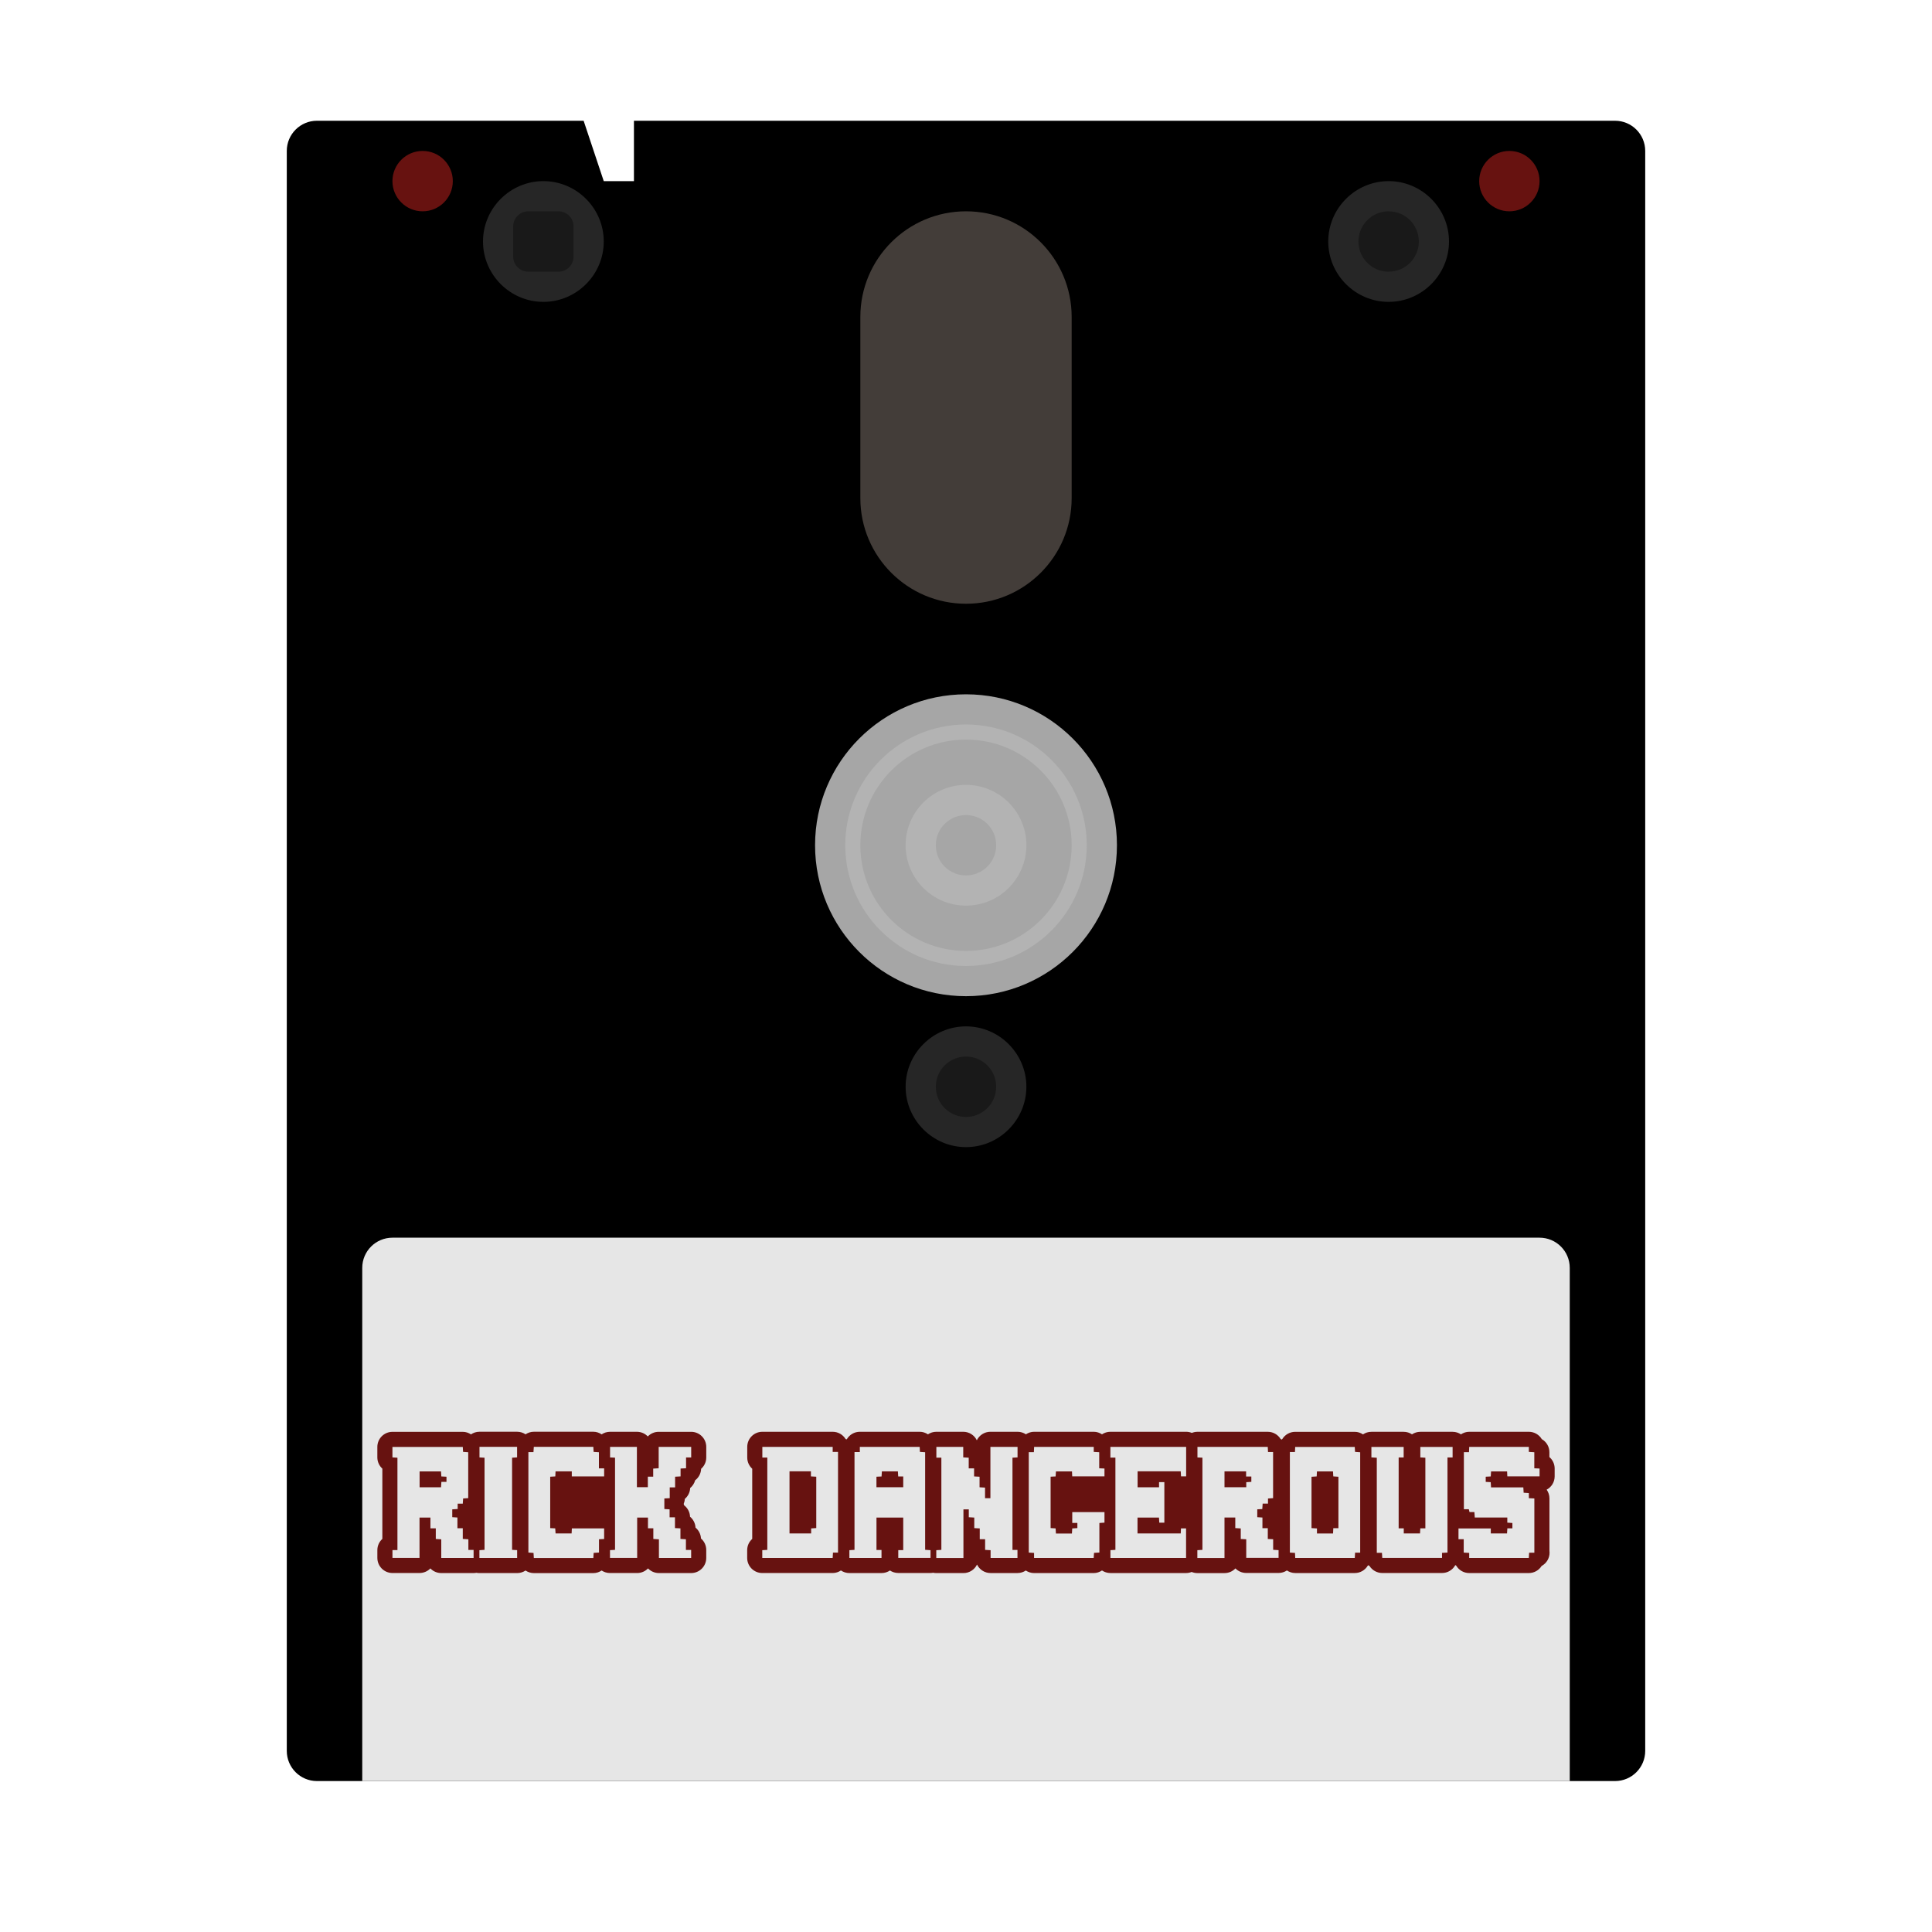
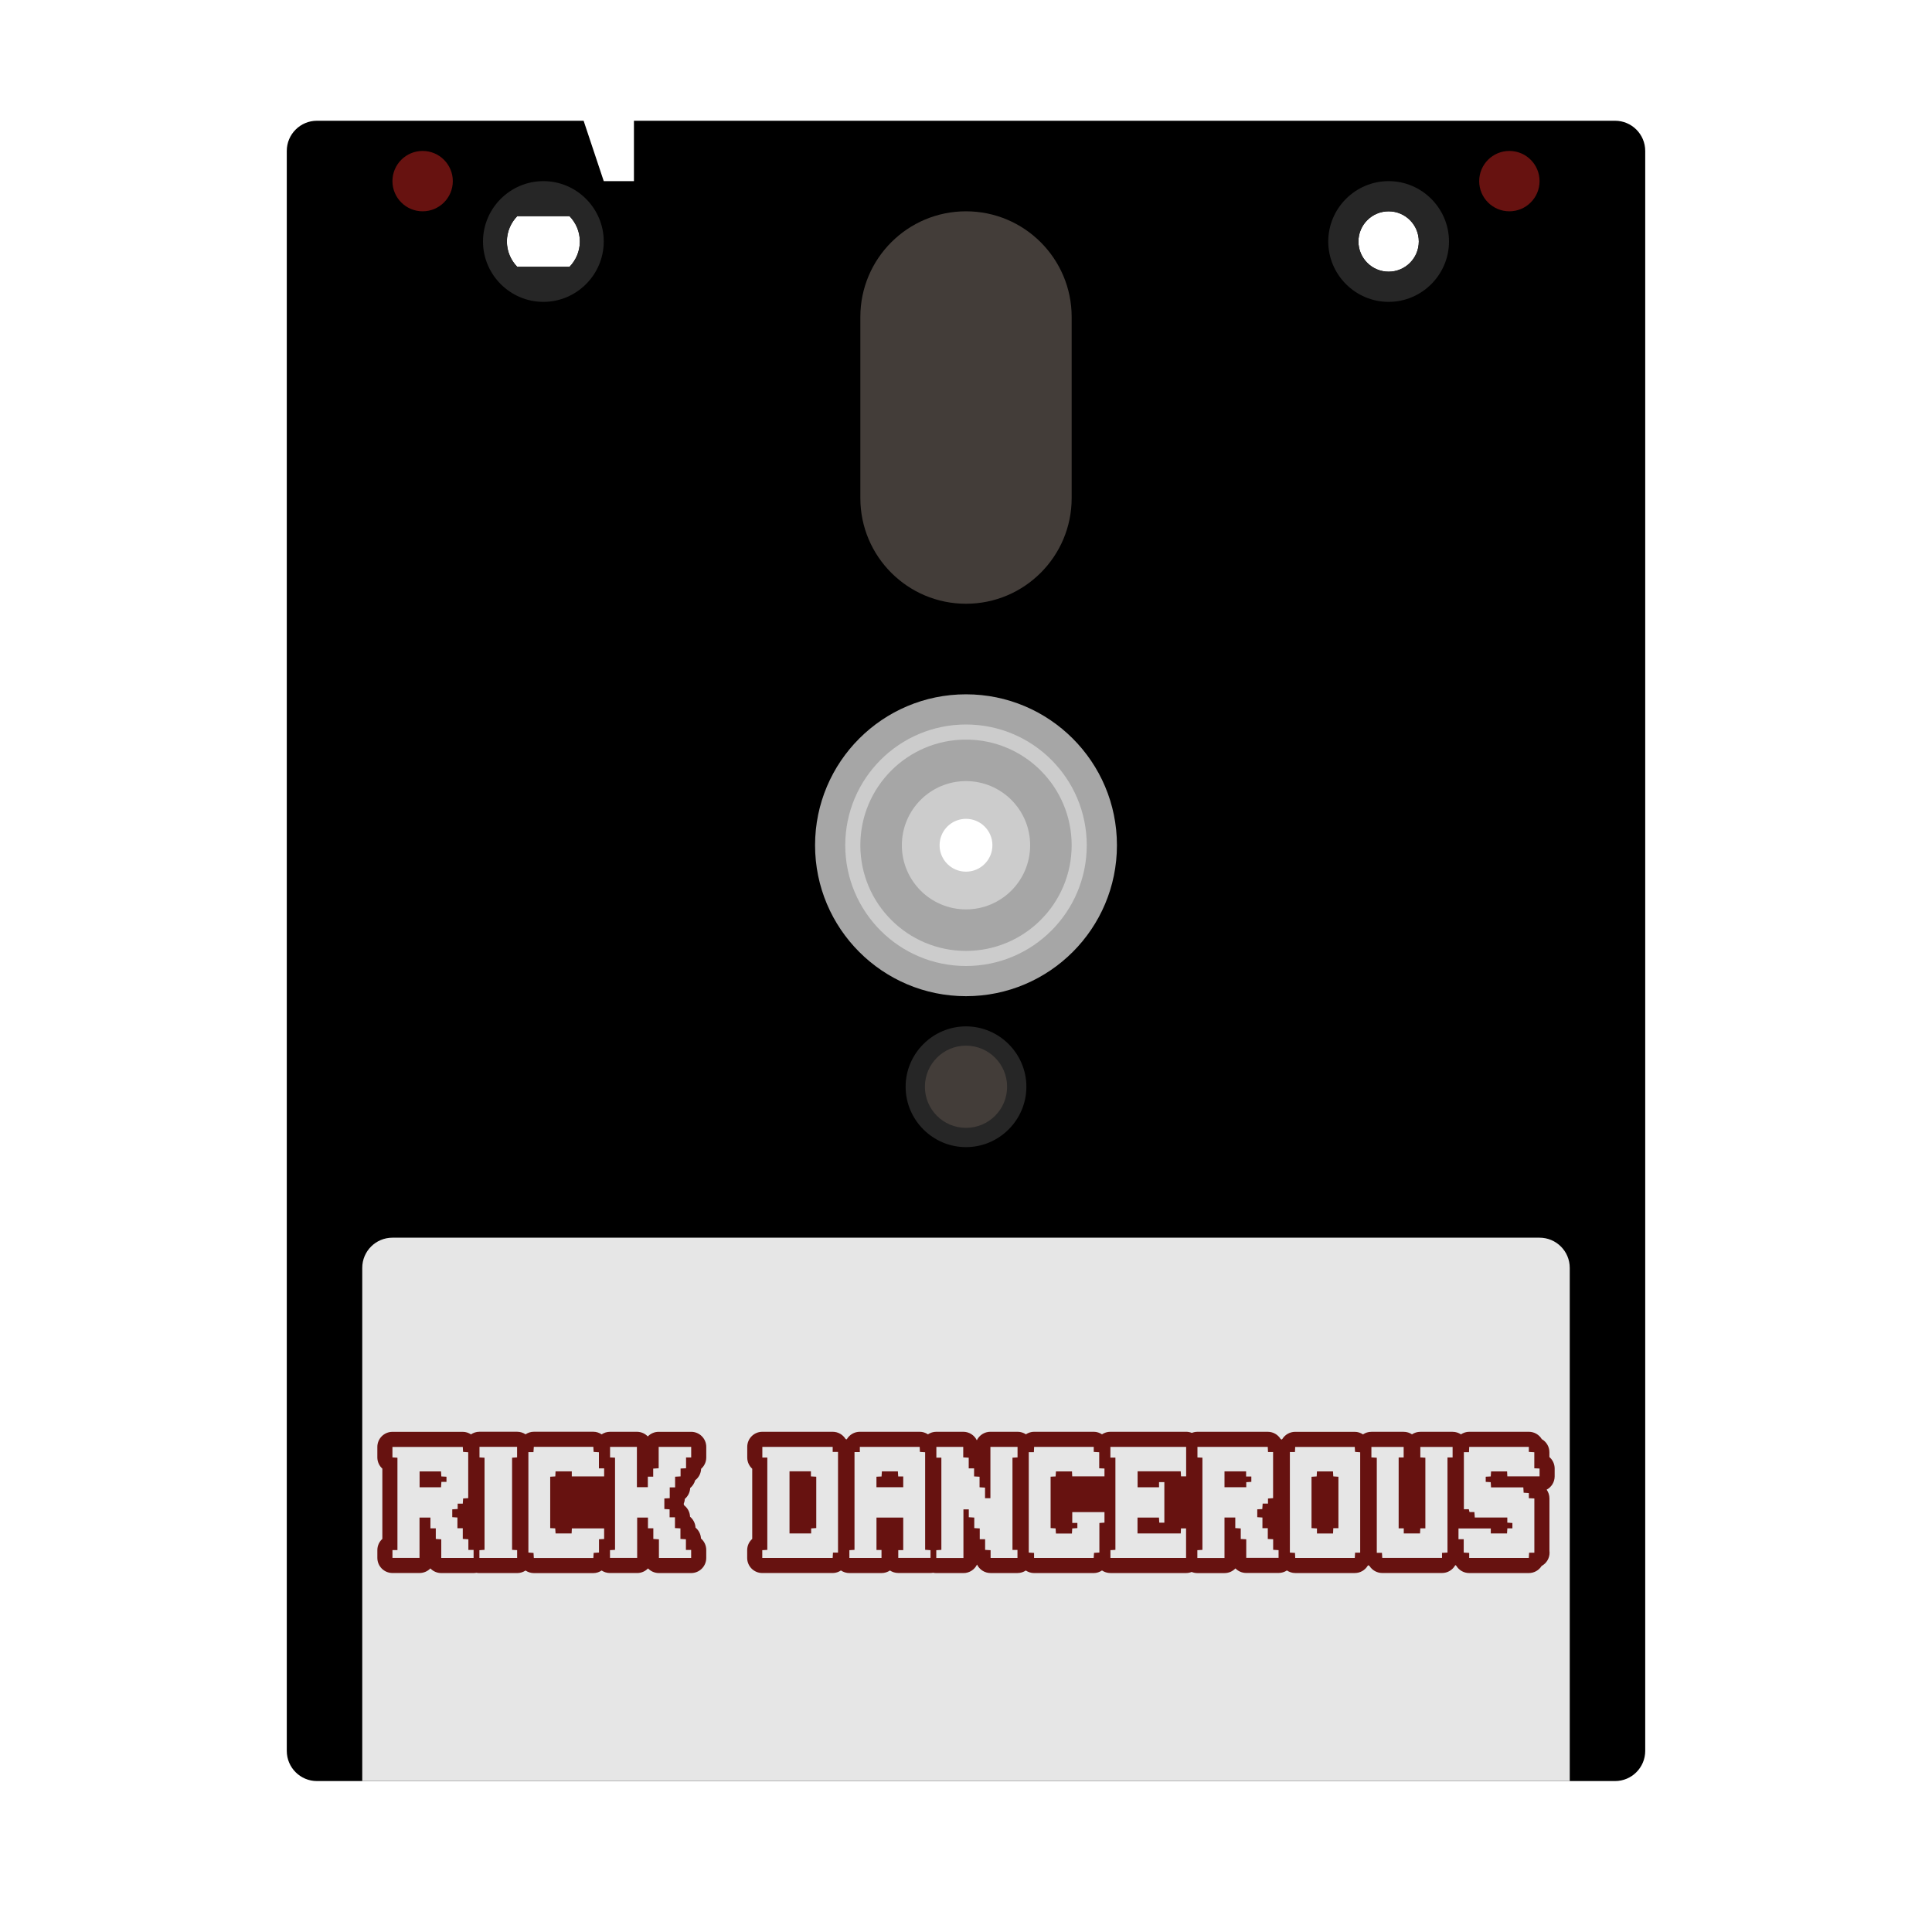
<svg xmlns="http://www.w3.org/2000/svg" viewBox="0 0 341.333 341.333" height="256" width="256" xml:space="preserve" id="svg2" version="1.1">
  <defs id="defs6">
    <clipPath id="clipPath18" clipPathUnits="userSpaceOnUse">
      <path id="path16" d="M 0,256 H 256 V 0 H 0 Z" />
    </clipPath>
    <clipPath id="clipPath26" clipPathUnits="userSpaceOnUse">
      <path id="path24" d="M 30,248 H 226 V 12 H 30 Z" />
    </clipPath>
  </defs>
  <g id="g22" transform="matrix(1.333333,0,0,-1.333333,0,341.3333)" />
-   <path id="path38" style="fill:#000000;fill-opacity:1;fill-rule:nonzero;stroke:none;stroke-width:1.333" d="M 285.333,21.333 H 112 v 10.667 h -5.333 l -3.556,-10.667 H 56 c -2.945,0 -5.333,2.388 -5.333,5.333 V 309.333 c 0,2.945 2.388,5.333 5.333,5.333 H 285.333 c 2.945,0 5.333,-2.388 5.333,-5.333 V 26.667 c 0,-2.945 -2.388,-5.333 -5.333,-5.333" />
-   <path id="path42" style="fill:#262626;fill-opacity:1;fill-rule:nonzero;stroke:none;stroke-width:1.333" d="m 245.333,53.333 v 0 c -5.867,0 -10.667,-4.8 -10.667,-10.667 0,-5.867 4.8,-10.667 10.667,-10.667 5.867,0 10.667,4.8 10.667,10.667 0,5.867 -4.8,10.667 -10.667,10.667" />
-   <path id="path46" style="fill:#262626;fill-opacity:1;fill-rule:nonzero;stroke:none;stroke-width:1.333" d="m 96,53.333 v 0 c -5.867,0 -10.667,-4.8 -10.667,-10.667 0,-5.867 4.8,-10.667 10.667,-10.667 5.867,0 10.667,4.8 10.667,10.667 0,5.867 -4.8,10.667 -10.667,10.667" />
+   <path style="fill:#000000;fill-opacity:1;fill-rule:nonzero;stroke:none;stroke-width:1" d="M 42 16 C 39.791 16 38 17.791 38 20 L 38 232 C 38 234.209 39.791 236 42 236 L 214 236 C 216.209 236 218 234.209 218 232 L 218 20 C 218 17.791 216.209 16 214 16 L 84 16 L 84 24 L 80 24 L 77.332 16 L 42 16 z M 184 28 C 186.209 28 188 29.791 188 32 C 188 34.209 186.209 36 184 36 C 181.791 36 180 34.209 180 32 C 180 29.791 181.791 28 184 28 z M 68.541 28.637 L 75.459 28.637 C 76.307 29.509 76.836 30.694 76.836 32 C 76.836 33.301 76.31 34.482 75.467 35.354 L 68.533 35.354 C 67.69 34.482 67.164 33.301 67.164 32 C 67.164 30.694 67.693 29.509 68.541 28.637 z M 128 108 C 130.209 108 132 109.791 132 112 C 132 114.209 130.209 116 128 116 C 125.791 116 124 114.209 124 112 C 124 109.791 125.791 108 128 108 z " transform="scale(1.333333)" id="path38" />
+   <path style="fill:#262626;fill-opacity:1;fill-rule:nonzero;stroke:none;stroke-width:1" d="M 184 24 C 179.6 24 176 27.6 176 32 C 176 36.4 179.6 40 184 40 C 188.4 40 192 36.4 192 32 C 192 27.6 188.4 24 184 24 z M 184 28 C 186.209 28 188 29.791 188 32 C 188 34.209 186.209 36 184 36 C 181.791 36 180 34.209 180 32 C 180 29.791 181.791 28 184 28 z " transform="scale(1.333333)" id="path42" />
+   <path style="fill:#262626;fill-opacity:1;fill-rule:nonzero;stroke:none;stroke-width:1" d="M 72 24 C 67.6 24 64 27.6 64 32 C 64 36.4 67.6 40 72 40 C 76.4 40 80 36.4 80 32 C 80 27.6 76.4 24 72 24 z M 68.541 28.637 L 75.459 28.637 C 76.307 29.509 76.836 30.694 76.836 32 C 76.836 33.301 76.31 34.482 75.467 35.354 L 68.533 35.354 C 67.69 34.482 67.164 33.301 67.164 32 C 67.164 30.694 67.693 29.509 68.541 28.637 z " transform="scale(1.333333)" id="path46" />
  <path id="path50" style="fill:#262626;fill-opacity:1;fill-rule:nonzero;stroke:none;stroke-width:1.333" d="m 170.667,202.667 v 0 c -5.867,0 -10.667,-4.8 -10.667,-10.667 0,-5.867 4.8,-10.667 10.667,-10.667 5.867,0 10.667,4.8 10.667,10.667 0,5.867 -4.8,10.667 -10.667,10.667" />
  <path id="path54" style="fill:#433d39;fill-opacity:1;fill-rule:nonzero;stroke:none;stroke-width:1.333;font-variant-east_asian:normal;opacity:1;vector-effect:none;stroke-linecap:butt;stroke-linejoin:miter;stroke-miterlimit:4;stroke-dasharray:none;stroke-dashoffset:0;stroke-opacity:1" d="m 170.667,106.667 v 0 c -10.309,0 -18.667,-8.357 -18.667,-18.667 V 56 c 0,-10.309 8.357,-18.667 18.667,-18.667 10.309,0 18.667,8.357 18.667,18.667 v 32 c 0,10.309 -8.357,18.667 -18.667,18.667" />
  <path id="path58" style="fill:#e6e6e6;fill-opacity:1;fill-rule:nonzero;stroke:none;stroke-width:1.333" d="M 277.333,314.667 H 64 V 224 c 0,-2.945 2.388,-5.333 5.333,-5.333 H 272 c 2.945,0 5.333,2.388 5.333,5.333 z" />
-   <path id="path62" style="fill:#191919;fill-opacity:1;fill-rule:nonzero;stroke:none;stroke-width:1.333" d="m 245.333,48 v 0 c -2.945,0 -5.333,-2.388 -5.333,-5.333 0,-2.945 2.388,-5.333 5.333,-5.333 2.945,0 5.333,2.388 5.333,5.333 0,2.945 -2.388,5.333 -5.333,5.333" />
-   <path id="path66" style="fill:#191919;fill-opacity:1;fill-rule:nonzero;stroke:none;stroke-width:1.333" d="m 170.667,197.333 v 0 c -2.945,0 -5.333,-2.388 -5.333,-5.333 0,-2.945 2.388,-5.333 5.333,-5.333 2.945,0 5.333,2.388 5.333,5.333 0,2.945 -2.388,5.333 -5.333,5.333" />
-   <path id="path70" style="fill:#a6a6a6;fill-opacity:1;fill-rule:nonzero;stroke:none;stroke-width:1.333" d="M 197.333,149.333 C 197.333,164.061 185.395,176 170.667,176 155.939,176 144,164.061 144,149.333 c 0,-14.728 11.939,-26.667 26.667,-26.667 14.728,0 26.667,11.939 26.667,26.667" />
-   <path id="path74" style="fill:#b3b3b3;fill-opacity:1;fill-rule:nonzero;stroke:none;stroke-width:1.333" d="m 192,149.333 c 0,11.781 -9.551,21.333 -21.333,21.333 -11.781,0 -21.333,-9.552 -21.333,-21.333 C 149.333,137.552 158.885,128 170.667,128 182.449,128 192,137.552 192,149.333" />
-   <path id="path78" style="fill:#a6a6a6;fill-opacity:1;fill-rule:nonzero;stroke:none;stroke-width:1.333" d="M 189.333,149.333 C 189.333,159.643 180.976,168 170.667,168 160.357,168 152,159.643 152,149.333 c 0,-10.309 8.357,-18.667 18.667,-18.667 10.309,0 18.667,8.357 18.667,18.667" />
+   <path id="path66" style="opacity:1;vector-effect:none;fill:#433d39;fill-opacity:1;fill-rule:nonzero;stroke:none;stroke-width:1.815;stroke-linecap:butt;stroke-linejoin:miter;stroke-miterlimit:4;stroke-dasharray:none;stroke-dashoffset:0;stroke-opacity:1" d="m 170.667,199.262 v 0 c -4.01,0 -7.262,-3.251 -7.262,-7.262 0,-4.01 3.251,-7.262 7.262,-7.262 4.01,0 7.262,3.251 7.262,7.262 0,4.01 -3.251,7.262 -7.262,7.262" />
+   <path style="fill:#a6a6a6;fill-opacity:1;fill-rule:nonzero;stroke:none;stroke-width:1" d="M 128 92 C 116.954 92 108 100.954 108 112 C 108 123.046 116.954 132 128 132 C 139.046 132 148 123.046 148 112 C 148 100.954 139.046 92 128 92 z M 128 108 C 130.209 108 132 109.791 132 112 C 132 114.209 130.209 116 128 116 C 125.791 116 124 114.209 124 112 C 124 109.791 125.791 108 128 108 z " transform="scale(1.333333)" id="path70" />
+   <path style="fill:#cccccc;fill-opacity:1;fill-rule:nonzero;stroke:none;stroke-width:1" d="M 128 96 C 119.164 96 112 103.164 112 112 C 112 120.836 119.164 128 128 128 C 136.837 128 144 120.836 144 112 C 144 103.164 136.837 96 128 96 z M 128 108 C 130.209 108 132 109.791 132 112 C 132 114.209 130.209 116 128 116 C 125.791 116 124 114.209 124 112 C 124 109.791 125.791 108 128 108 z " transform="scale(1.333333)" id="path74" />
+   <path style="fill:#a6a6a6;fill-opacity:1;fill-rule:nonzero;stroke:none;stroke-width:1" d="M 128 98 C 120.268 98 114 104.268 114 112 C 114 119.732 120.268 126 128 126 C 135.732 126 142 119.732 142 112 C 142 104.268 135.732 98 128 98 z M 128 108 C 130.209 108 132 109.791 132 112 C 132 114.209 130.209 116 128 116 C 125.791 116 124 114.209 124 112 C 124 109.791 125.791 108 128 108 z " transform="scale(1.333333)" id="path78" />
  <path id="path82" style="fill:#671210;fill-opacity:1;fill-rule:nonzero;stroke:none;stroke-width:1.333" d="m 80,32 c 0,2.945 -2.388,5.333 -5.333,5.333 -2.945,0 -5.333,-2.388 -5.333,-5.333 0,-2.945 2.388,-5.333 5.333,-5.333 2.945,0 5.333,2.388 5.333,5.333" />
  <path id="path86" style="fill:#671210;fill-opacity:1;fill-rule:nonzero;stroke:none;stroke-width:1.333" d="m 272,32 c 0,2.945 -2.388,5.333 -5.333,5.333 -2.945,0 -5.333,-2.388 -5.333,-5.333 0,-2.945 2.388,-5.333 5.333,-5.333 2.945,0 5.333,2.388 5.333,5.333" />
-   <path id="path90" style="fill:#b3b3b3;fill-opacity:1;fill-rule:nonzero;stroke:none;stroke-width:1.333" d="M 181.333,149.333 C 181.333,155.224 176.557,160 170.667,160 164.776,160 160,155.224 160,149.333 c 0,-5.891 4.776,-10.667 10.667,-10.667 5.891,0 10.667,4.776 10.667,10.667" />
-   <path id="path94" style="fill:#a6a6a6;fill-opacity:1;fill-rule:nonzero;stroke:none;stroke-width:1.333" d="m 176,149.333 c 0,2.945 -2.388,5.333 -5.333,5.333 -2.945,0 -5.333,-2.388 -5.333,-5.333 0,-2.945 2.388,-5.333 5.333,-5.333 2.945,0 5.333,2.388 5.333,5.333" />
-   <path id="path98" style="fill:#191919;fill-opacity:1;fill-rule:nonzero;stroke:none;stroke-width:1.333" d="m 98.667,48 h -5.333 c -1.472,0 -2.667,-1.195 -2.667,-2.667 v -5.333 c 0,-1.472 1.195,-2.667 2.667,-2.667 h 5.333 c 1.472,0 2.667,1.195 2.667,2.667 v 5.333 c 0,1.472 -1.195,2.667 -2.667,2.667" />
+   <path style="fill:#cccccc;fill-opacity:1;fill-rule:nonzero;stroke:#cccccc;stroke-width:1;stroke-opacity:1" d="M 128 104 C 123.582 104 120 107.582 120 112 C 120 116.418 123.582 120 128 120 C 132.418 120 136 116.418 136 112 C 136 107.582 132.418 104 128 104 z M 128 108 C 130.209 108 132 109.791 132 112 C 132 114.209 130.209 116 128 116 C 125.791 116 124 114.209 124 112 C 124 111.724 124.029 111.454 124.082 111.193 C 124.455 109.371 126.067 108 128 108 z " transform="scale(1.333333)" id="path90" />
  <path id="path102" style="fill:#671210;fill-opacity:1;fill-rule:nonzero;stroke:none;stroke-width:1.333" d="m 273.738,257.427 v -0.853 c 0,-0.988 -0.537,-1.856 -1.345,-2.317 -0.465,-0.777 -1.316,-1.299 -2.289,-1.299 h -10.531 c -0.543,0 -1.039,0.175 -1.461,0.453 -0.423,-0.281 -0.929,-0.447 -1.475,-0.447 h -5.7 c -0.545,0 -1.053,0.164 -1.475,0.445 -0.421,-0.281 -0.929,-0.445 -1.473,-0.445 h -5.7 c -0.549,0 -1.061,0.168 -1.485,0.453 -0.421,-0.277 -0.916,-0.451 -1.456,-0.451 h -10.523 c -0.952,0 -1.792,0.501 -2.265,1.259 -0.055,0.032 -0.099,0.08 -0.152,0.117 -0.059,-0.041 -0.107,-0.093 -0.168,-0.128 -0.473,-0.755 -1.311,-1.253 -2.26,-1.253 h -12.423 c -0.349,0 -0.683,0.072 -0.989,0.195 -0.311,-0.127 -0.649,-0.2 -1.007,-0.2 h -13.383 c -0.549,0 -1.061,0.167 -1.485,0.452 -0.421,-0.277 -0.916,-0.452 -1.459,-0.452 H 182.704 c -0.54,0 -1.033,0.172 -1.453,0.448 -0.424,-0.281 -0.931,-0.448 -1.477,-0.448 h -4.795 c -1.055,0 -1.967,0.613 -2.4,1.501 -0.432,-0.888 -1.344,-1.5 -2.399,-1.5 h -4.748 c -0.552,0 -1.064,0.167 -1.489,0.453 -0.421,-0.279 -0.917,-0.453 -1.459,-0.453 h -10.575 c -0.964,0 -1.809,0.513 -2.277,1.28 -0.039,0.023 -0.068,0.057 -0.105,0.081 -0.056,-0.036 -0.101,-0.087 -0.16,-0.12 -0.473,-0.744 -1.305,-1.24 -2.253,-1.24 h -12.428 c -1.473,0 -2.667,1.195 -2.667,2.667 v 1.884 c 0,0.784 0.339,1.491 0.879,1.977 v 12.397 c -0.548,0.489 -0.891,1.201 -0.891,1.989 v 1.373 c 0,1.473 1.193,2.667 2.667,2.667 h 12.436 c 0.543,0 1.039,-0.173 1.46,-0.453 0.427,0.289 0.941,0.459 1.495,0.459 h 5.676 c 0.552,0 1.064,-0.168 1.489,-0.455 0.423,0.28 0.928,0.443 1.472,0.443 h 5.696 c 0.157,0 0.309,-0.019 0.459,-0.045 0.183,0.039 0.369,0.061 0.561,0.061 h 4.796 c 1.056,0 1.969,-0.615 2.4,-1.504 0.433,0.887 1.344,1.497 2.397,1.497 h 4.749 c 0.545,0 1.052,-0.165 1.473,-0.447 0.421,0.279 0.919,0.451 1.46,0.451 h 10.532 c 0.545,0 1.044,-0.177 1.469,-0.46 0.425,0.288 0.939,0.456 1.492,0.456 h 13.361 c 0.349,0 0.68,-0.071 0.987,-0.192 0.311,0.127 0.649,0.2 1.007,0.2 h 4.795 c 0.761,0 1.445,-0.317 1.931,-0.827 0.485,0.497 1.163,0.805 1.912,0.805 h 5.712 c 0.544,0 1.049,-0.164 1.472,-0.444 0.423,0.281 0.921,0.457 1.467,0.457 h 10.525 c 0.968,0 1.821,-0.517 2.289,-1.296 0.041,-0.025 0.073,-0.061 0.115,-0.088 0.069,0.048 0.129,0.109 0.205,0.151 0.476,0.74 1.307,1.227 2.247,1.227 h 10.556 c 0.989,0 1.851,-0.536 2.312,-1.336 0.025,-0.013 0.045,-0.037 0.071,-0.055 0.044,0.029 0.079,0.069 0.125,0.096 0.465,0.781 1.319,1.304 2.293,1.304 h 10.532 c 0.949,0 1.789,-0.497 2.263,-1.252 0.025,-0.015 0.051,-0.029 0.075,-0.044 0.795,-0.461 1.329,-1.321 1.329,-2.305 0,-0.112 -0.007,-0.223 -0.02,-0.332 v -9.252 c 0,-0.575 -0.184,-1.109 -0.495,-1.547 0.843,-0.448 1.415,-1.335 1.415,-2.355 v -1.383 c 0,-0.807 -0.359,-1.532 -0.928,-2.023" />
  <path id="path106" style="fill:#671210;fill-opacity:1;fill-rule:nonzero;stroke:none;stroke-width:1.333" d="m 122.113,252.965 h -5.744 c -0.755,0 -1.436,0.313 -1.921,0.817 -0.485,-0.507 -1.168,-0.823 -1.925,-0.823 h -4.741 c -0.551,0 -1.063,0.168 -1.488,0.455 -0.424,-0.284 -0.924,-0.463 -1.469,-0.463 H 94.311 c -0.543,0 -1.04,0.177 -1.463,0.457 -0.427,-0.288 -0.94,-0.457 -1.493,-0.457 h -6.644 c -0.556,0 -1.072,0.172 -1.499,0.464 -0.42,-0.275 -0.913,-0.447 -1.451,-0.447 H 69.334 c -1.473,0 -2.667,1.193 -2.667,2.667 v 1.848 c 0,0.785 0.339,1.495 0.884,1.984 v 12.415 c -0.541,0.488 -0.881,1.193 -0.881,1.98 v 1.38 c 0,1.472 1.195,2.667 2.667,2.667 h 4.783 c 0.752,0 1.431,-0.311 1.916,-0.812 0.485,0.507 1.168,0.821 1.925,0.821 h 5.712 c 0.169,0 0.335,-0.02 0.496,-0.049 0.171,0.033 0.348,0.053 0.529,0.053 h 6.665 c 0.551,0 1.061,-0.168 1.485,-0.453 0.424,0.281 0.921,0.456 1.464,0.456 h 10.515 c 0.544,0 1.043,-0.176 1.465,-0.459 0.423,0.281 0.929,0.447 1.475,0.447 h 4.801 c 0.755,0 1.435,-0.313 1.92,-0.816 0.485,0.507 1.169,0.821 1.925,0.821 h 5.695 c 1.472,0 2.667,-1.195 2.667,-2.667 v -1.42 c 0,-0.808 -0.36,-1.532 -0.929,-2.021 -0.039,-0.769 -0.405,-1.457 -0.967,-1.92 -0.039,-0.772 -0.405,-1.459 -0.967,-1.923 -0.029,-0.823 -0.432,-1.549 -1.043,-2.019 -0.023,-0.083 -0.051,-0.164 -0.08,-0.243 0.113,-0.275 0.183,-0.572 0.197,-0.884 0.553,-0.465 0.915,-1.153 0.949,-1.925 0.421,-0.348 0.733,-0.824 0.879,-1.365 0.621,-0.471 1.027,-1.205 1.056,-2.032 0.557,-0.489 0.908,-1.205 0.908,-2.005 v -1.863 c 0,-1.472 -1.195,-2.667 -2.667,-2.667" />
  <path id="path110" style="fill:#e6e6e6;fill-opacity:1;fill-rule:nonzero;stroke:none;stroke-width:1.333" d="m 271.096,274.318 h -0.94 c -0.02,0.325 -0.036,0.616 -0.056,0.935 h -10.532 v -0.896 c -0.328,-0.019 -0.616,-0.035 -0.968,-0.056 v -2.363 h -0.924 v -1.901 h 5.707 v 0.883 h 2.869 c 0.019,-0.285 0.037,-0.573 0.056,-0.903 h 0.891 v -0.944 c -0.281,-0.02 -0.571,-0.04 -0.899,-0.063 v -0.905 h -5.745 c -0.025,-0.348 -0.045,-0.637 -0.069,-0.967 h -0.865 c -0.044,-0.177 -0.079,-0.321 -0.121,-0.5 h -0.871 v -10.072 h 0.903 c 0.015,-0.328 0.028,-0.616 0.041,-0.941 h 10.532 v 0.891 c 0.325,0.02 0.616,0.037 0.967,0.059 v 2.832 c 0.335,0.016 0.608,0.029 0.929,0.044 v 1.383 h -5.696 c -0.013,-0.277 -0.025,-0.551 -0.041,-0.873 h -2.833 c -0.017,0.272 -0.035,0.559 -0.056,0.887 -0.291,0.015 -0.565,0.029 -0.887,0.048 v 0.912 c 0.265,0.016 0.555,0.032 0.881,0.051 0.02,0.305 0.037,0.595 0.059,0.925 h 5.704 c 0.02,0.327 0.037,0.615 0.056,0.94 0.304,0.021 0.593,0.041 0.921,0.065 v 0.904 c 0.327,0.016 0.616,0.028 0.971,0.044 v 9.6 z" />
  <path id="path114" style="fill:#e6e6e6;fill-opacity:1;fill-rule:nonzero;stroke:none;stroke-width:1.333" d="m 74.133,262.763 h 3.785 c 0.021,-0.317 0.043,-0.607 0.065,-0.953 h 0.897 v -0.913 c -0.315,-0.017 -0.603,-0.033 -0.908,-0.049 -0.02,-0.328 -0.039,-0.615 -0.057,-0.889 h -3.783 z m 6.683,7.237 h 0.945 v 1.887 c 0.349,0.021 0.637,0.041 0.988,0.064 v 1.883 h 0.923 v 1.417 h -5.712 v -3.295 c -0.328,-0.02 -0.616,-0.037 -0.967,-0.059 v -1.883 h -0.947 v -1.899 h -1.928 v 7.125 h -4.781 v -1.38 h 0.88 v -16.32 c -0.277,-0.019 -0.564,-0.037 -0.884,-0.059 v -1.848 h 12.429 c 0.016,0.268 0.033,0.556 0.052,0.88 0.304,0.021 0.593,0.041 0.908,0.063 v 8.108 c -0.281,0.017 -0.569,0.035 -0.897,0.053 -0.021,0.3 -0.041,0.589 -0.064,0.919 h -0.903 v 0.945 c -0.348,0.021 -0.637,0.04 -0.956,0.061 v 1.384 c 0.273,0.017 0.561,0.035 0.913,0.057 z" />
  <path id="path118" style="fill:#e6e6e6;fill-opacity:1;fill-rule:nonzero;stroke:none;stroke-width:1.333" d="m 154.845,262.754 h 4.733 v -1.901 h -0.888 c -0.02,-0.325 -0.04,-0.613 -0.057,-0.901 h -2.828 c -0.021,0.329 -0.04,0.617 -0.057,0.903 -0.333,0.016 -0.607,0.028 -0.903,0.04 z m -3.876,-6.208 h 0.94 v -0.921 h 10.575 c 0.012,0.283 0.025,0.556 0.041,0.891 0.284,0.019 0.572,0.039 0.923,0.06 v 17.233 c 0.345,0.024 0.633,0.044 0.949,0.067 v 1.365 h -5.696 v -1.376 h 0.877 v -5.747 h -4.727 v 5.719 h 0.888 v 1.416 h -5.676 v -1.377 c 0.269,-0.017 0.557,-0.036 0.905,-0.057 z" />
  <path id="path122" style="fill:#e6e6e6;fill-opacity:1;fill-rule:nonzero;stroke:none;stroke-width:1.333" d="m 216.337,262.749 h 3.843 v -0.885 c 0.328,-0.023 0.616,-0.041 0.897,-0.061 v -0.944 h -0.924 v -0.908 h -3.816 z m -0.001,12.509 h -4.796 v -1.384 c 0.284,-0.016 0.573,-0.033 0.896,-0.052 v -16.291 c -0.285,-0.013 -0.559,-0.025 -0.879,-0.039 v -1.864 h 12.421 c 0.015,0.289 0.029,0.579 0.047,0.905 h 0.896 v 8.149 c -0.283,0.021 -0.572,0.04 -0.9,0.064 v 0.904 h -0.944 c -0.023,0.348 -0.043,0.636 -0.064,0.963 -0.292,0.015 -0.567,0.027 -0.887,0.043 v 1.392 c 0.276,0.017 0.564,0.036 0.913,0.06 v 1.884 h 0.947 v 1.904 c 0.335,0.016 0.608,0.029 0.947,0.045 v 1.867 c 0.349,0.023 0.637,0.04 0.957,0.061 v 1.367 h -5.712 v -3.288 c -0.351,-0.017 -0.639,-0.032 -0.969,-0.049 V 270.034 c -0.328,-0.02 -0.616,-0.036 -0.967,-0.059 v -1.867 h -1.907 z" />
  <path id="path126" style="fill:#e6e6e6;fill-opacity:1;fill-rule:nonzero;stroke:none;stroke-width:1.333" d="m 170.213,275.257 h -4.796 v -1.381 c 0.287,-0.017 0.576,-0.035 0.897,-0.053 v -16.296 h -0.883 v -1.901 h 4.748 v 1.852 c 0.329,0.02 0.617,0.037 0.968,0.059 v 1.881 h 0.948 v 1.427 c 0.348,0.02 0.637,0.036 0.967,0.053 v 1.865 c 0.328,0.02 0.617,0.036 0.968,0.057 v 1.869 h 0.948 v -9.065 h 4.795 v 1.856 c -0.287,0.017 -0.575,0.035 -0.896,0.055 v 16.296 h 0.883 v 1.42 h -4.749 v -1.372 c -0.328,-0.02 -0.616,-0.037 -0.967,-0.057 v -1.883 h -0.948 v -1.909 c -0.349,-0.019 -0.637,-0.033 -0.968,-0.051 v -1.865 c -0.328,-0.02 -0.616,-0.037 -0.968,-0.057 v -1.388 h -0.947 z" />
  <path id="path130" style="fill:#e6e6e6;fill-opacity:1;fill-rule:nonzero;stroke:none;stroke-width:1.333" d="m 139.485,259.937 v 10.98 h 3.823 v -0.888 c 0.325,-0.02 0.615,-0.04 0.903,-0.06 v -9.073 c -0.328,-0.02 -0.616,-0.037 -0.943,-0.056 v -0.903 z m -3.921,-2.428 h -0.879 v -1.883 h 12.428 v 0.895 h 0.943 v 17.783 h -0.892 c -0.019,0.328 -0.036,0.617 -0.055,0.943 h -12.436 v -1.373 c 0.277,-0.016 0.565,-0.032 0.891,-0.052 z" />
  <path id="path134" style="fill:#e6e6e6;fill-opacity:1;fill-rule:nonzero;stroke:none;stroke-width:1.333" d="m 231.71,269.977 c 0.348,0.021 0.636,0.037 0.961,0.057 v 0.892 h 2.844 c 0.015,-0.324 0.028,-0.613 0.044,-0.939 h 0.905 v -9.085 c -0.316,-0.021 -0.604,-0.041 -0.907,-0.063 -0.02,-0.324 -0.039,-0.612 -0.053,-0.88 h -2.835 c -0.016,0.321 -0.029,0.595 -0.044,0.884 -0.327,0.023 -0.613,0.044 -0.916,0.064 z m -3.824,-13.436 h 0.897 c 0.013,-0.313 0.027,-0.587 0.043,-0.907 h 10.523 c 0.015,0.268 0.032,0.556 0.052,0.881 0.303,0.021 0.592,0.043 0.907,0.064 v 17.732 h -0.9 c -0.017,0.327 -0.035,0.616 -0.053,0.939 h -10.524 c -0.013,-0.285 -0.027,-0.559 -0.04,-0.893 -0.287,-0.019 -0.576,-0.035 -0.904,-0.056 z" />
  <path id="path138" style="fill:#e6e6e6;fill-opacity:1;fill-rule:nonzero;stroke:none;stroke-width:1.333" d="m 204.773,261.855 h 0.937 v 7.157 h -0.897 c -0.016,-0.288 -0.032,-0.576 -0.051,-0.899 h -3.793 v 2.805 h 7.637 c 0.015,-0.291 0.028,-0.58 0.041,-0.891 h 0.9 v 5.223 h -13.361 v -1.377 c 0.268,-0.016 0.556,-0.035 0.877,-0.053 v -16.297 h -0.885 v -1.9 h 13.383 v 5.207 h -0.905 c -0.017,-0.287 -0.035,-0.576 -0.053,-0.891 h -7.619 v 2.82 h 3.789 z" />
  <path id="path142" style="fill:#e6e6e6;fill-opacity:1;fill-rule:nonzero;stroke:none;stroke-width:1.333" d="m 120.24,259.454 v 1.385 c -0.328,0.02 -0.616,0.036 -0.968,0.057 v 1.883 h -0.948 v 1.909 c -0.348,0.017 -0.639,0.033 -0.951,0.049 v 1.868 c 0.288,0.019 0.576,0.036 0.927,0.057 v 1.403 h 0.948 v 1.908 c 0.349,0.017 0.639,0.032 0.968,0.049 v 1.865 c 0.329,0.021 0.616,0.037 0.968,0.06 v 1.883 h 0.924 v 1.42 h -5.693 v -3.292 c -0.351,-0.024 -0.639,-0.041 -0.989,-0.065 v -1.883 h -0.948 v -1.899 h -1.908 v 7.133 h -4.801 v -1.373 c 0.277,-0.015 0.565,-0.032 0.891,-0.052 v -16.289 c -0.285,-0.013 -0.559,-0.025 -0.877,-0.04 v -1.865 h 4.741 v 7.123 h 1.931 v -1.86 h 0.948 v -1.424 c 0.349,-0.023 0.637,-0.041 0.968,-0.063 v -3.771 h 5.744 v 1.864 h -0.907 v 1.909 c -0.349,0.019 -0.637,0.032 -0.967,0.049" />
  <path id="path146" style="fill:#e6e6e6;fill-opacity:1;fill-rule:nonzero;stroke:none;stroke-width:1.333" d="m 247.105,270.016 h 0.904 v 0.904 h 2.871 c 0.017,-0.287 0.033,-0.575 0.053,-0.901 h 0.892 V 257.54 c -0.285,-0.019 -0.573,-0.039 -0.888,-0.057 v -1.851 h 5.699 v 1.863 h -0.904 v 16.803 c -0.349,0.02 -0.639,0.033 -0.965,0.052 v 0.895 h -10.557 c -0.019,-0.287 -0.035,-0.575 -0.056,-0.901 h -0.911 v -16.799 c -0.349,-0.023 -0.637,-0.043 -0.953,-0.063 v -1.849 h 5.699 v 1.863 h -0.883 z" />
  <path id="path150" style="fill:#e6e6e6;fill-opacity:1;fill-rule:nonzero;stroke:none;stroke-width:1.333" d="m 189.439,269.064 v -1.916 h 5.693 v 1.861 c -0.281,0.02 -0.571,0.039 -0.9,0.061 v 5.223 c -0.328,0.02 -0.616,0.036 -0.944,0.055 -0.021,0.3 -0.041,0.589 -0.063,0.907 h -10.533 v -0.896 c -0.327,-0.021 -0.615,-0.039 -0.936,-0.057 V 256.564 h 0.903 c 0.016,-0.327 0.029,-0.616 0.044,-0.94 h 10.532 v 0.893 c 0.327,0.019 0.616,0.035 0.968,0.056 v 2.835 c 0.335,0.015 0.608,0.027 0.928,0.041 v 1.384 h -5.699 c -0.013,-0.281 -0.024,-0.556 -0.039,-0.875 h -2.833 c -0.019,0.275 -0.039,0.563 -0.06,0.888 -0.291,0.016 -0.564,0.029 -0.885,0.045 v 9.08 c 0.269,0.016 0.559,0.033 0.884,0.055 0.019,0.304 0.036,0.593 0.056,0.907 h 2.825 c 0.017,-0.287 0.035,-0.575 0.055,-0.9 0.304,-0.02 0.592,-0.04 0.908,-0.06 v -0.909 z" />
  <path id="path154" style="fill:#e6e6e6;fill-opacity:1;fill-rule:nonzero;stroke:none;stroke-width:1.333" d="m 93.352,256.553 h 0.896 c 0.023,-0.327 0.043,-0.616 0.064,-0.935 H 104.824 c 0.016,0.276 0.033,0.565 0.053,0.899 0.296,0.019 0.585,0.037 0.936,0.06 v 2.845 h 0.923 V 260.84 h -5.717 v -0.889 h -2.869 c -0.013,0.281 -0.025,0.555 -0.041,0.891 -0.284,0.017 -0.573,0.035 -0.901,0.056 v 9.079 c 0.277,0.015 0.551,0.028 0.885,0.045 0.019,0.283 0.039,0.569 0.063,0.899 h 2.833 c 0.013,-0.289 0.028,-0.577 0.043,-0.892 h 5.703 v 1.873 c -0.289,0.013 -0.577,0.027 -0.908,0.044 v 2.347 c -0.328,0.019 -0.616,0.037 -0.943,0.059 -0.019,0.304 -0.036,0.592 -0.056,0.907 H 94.313 c -0.017,-0.287 -0.033,-0.573 -0.053,-0.899 -0.303,-0.021 -0.592,-0.043 -0.908,-0.064 z" />
  <path id="path158" style="fill:#e6e6e6;fill-opacity:1;fill-rule:nonzero;stroke:none;stroke-width:1.333" d="m 84.698,275.255 v -1.376 c 0.301,-0.023 0.591,-0.043 0.907,-0.065 v -16.275 c -0.28,-0.017 -0.568,-0.035 -0.893,-0.052 v -1.869 h 6.644 v 1.86 c -0.281,0.02 -0.571,0.039 -0.885,0.061 v 16.276 c 0.281,0.017 0.568,0.033 0.893,0.052 v 1.388 z" />
</svg>
